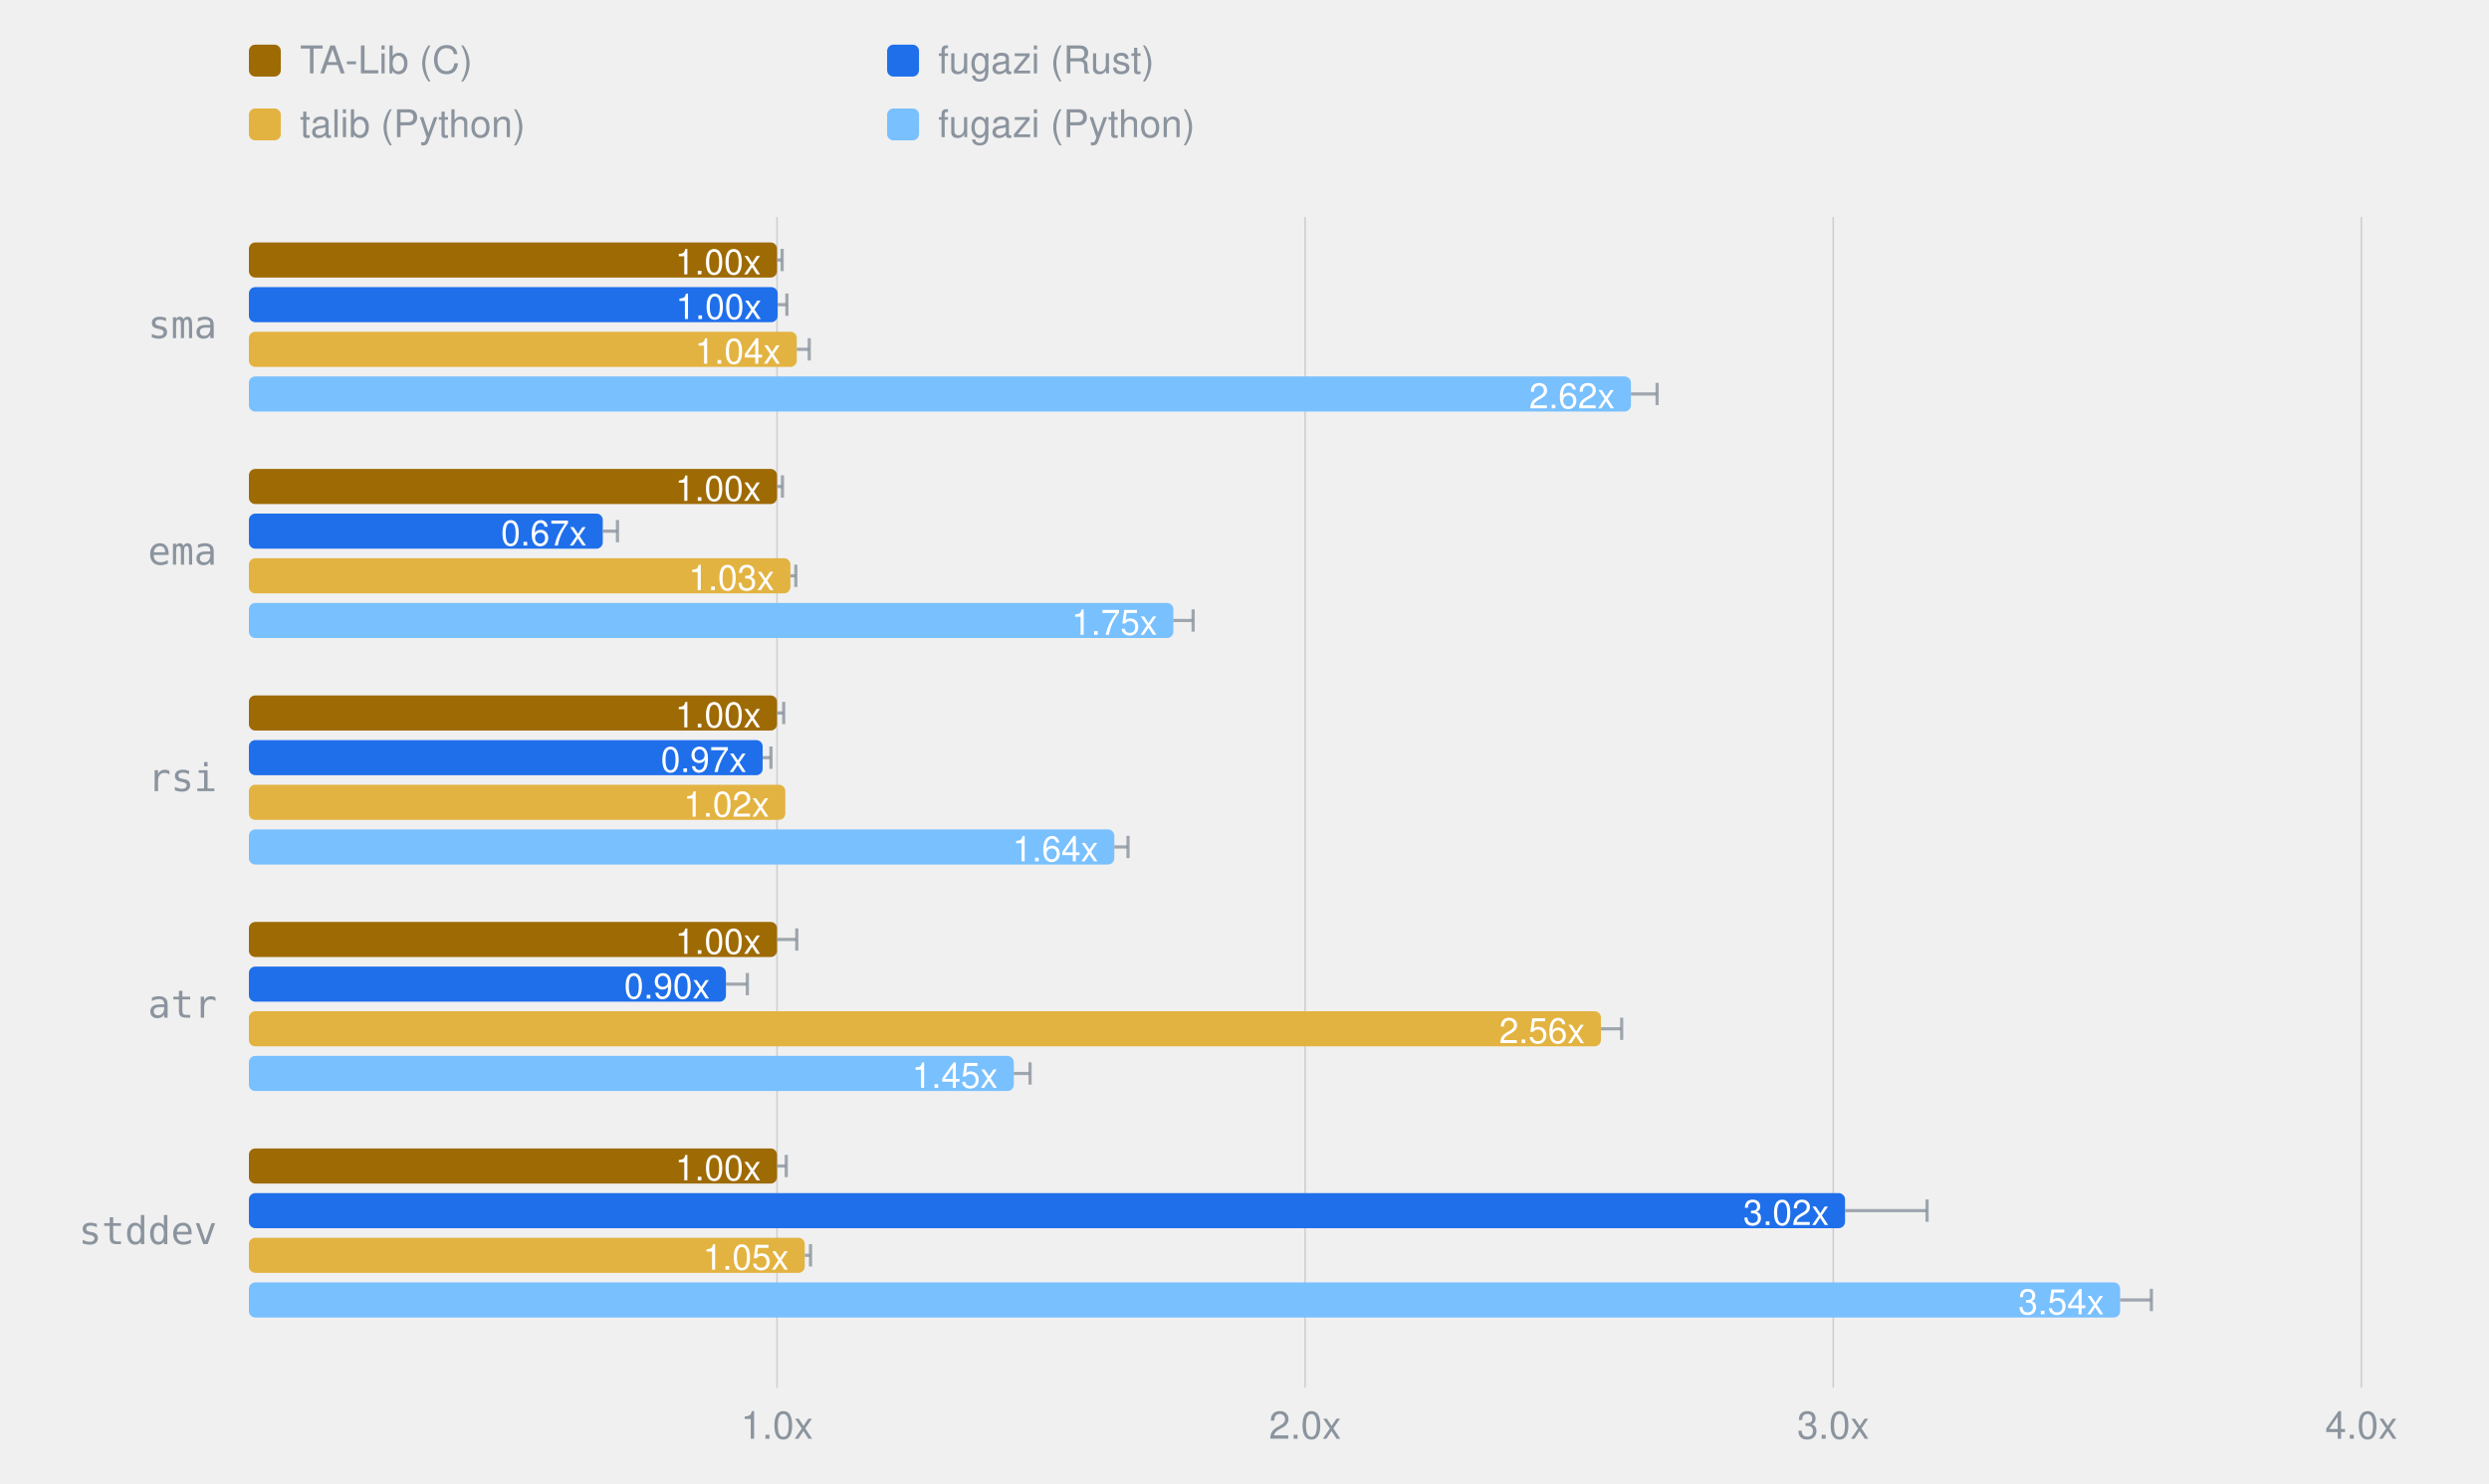
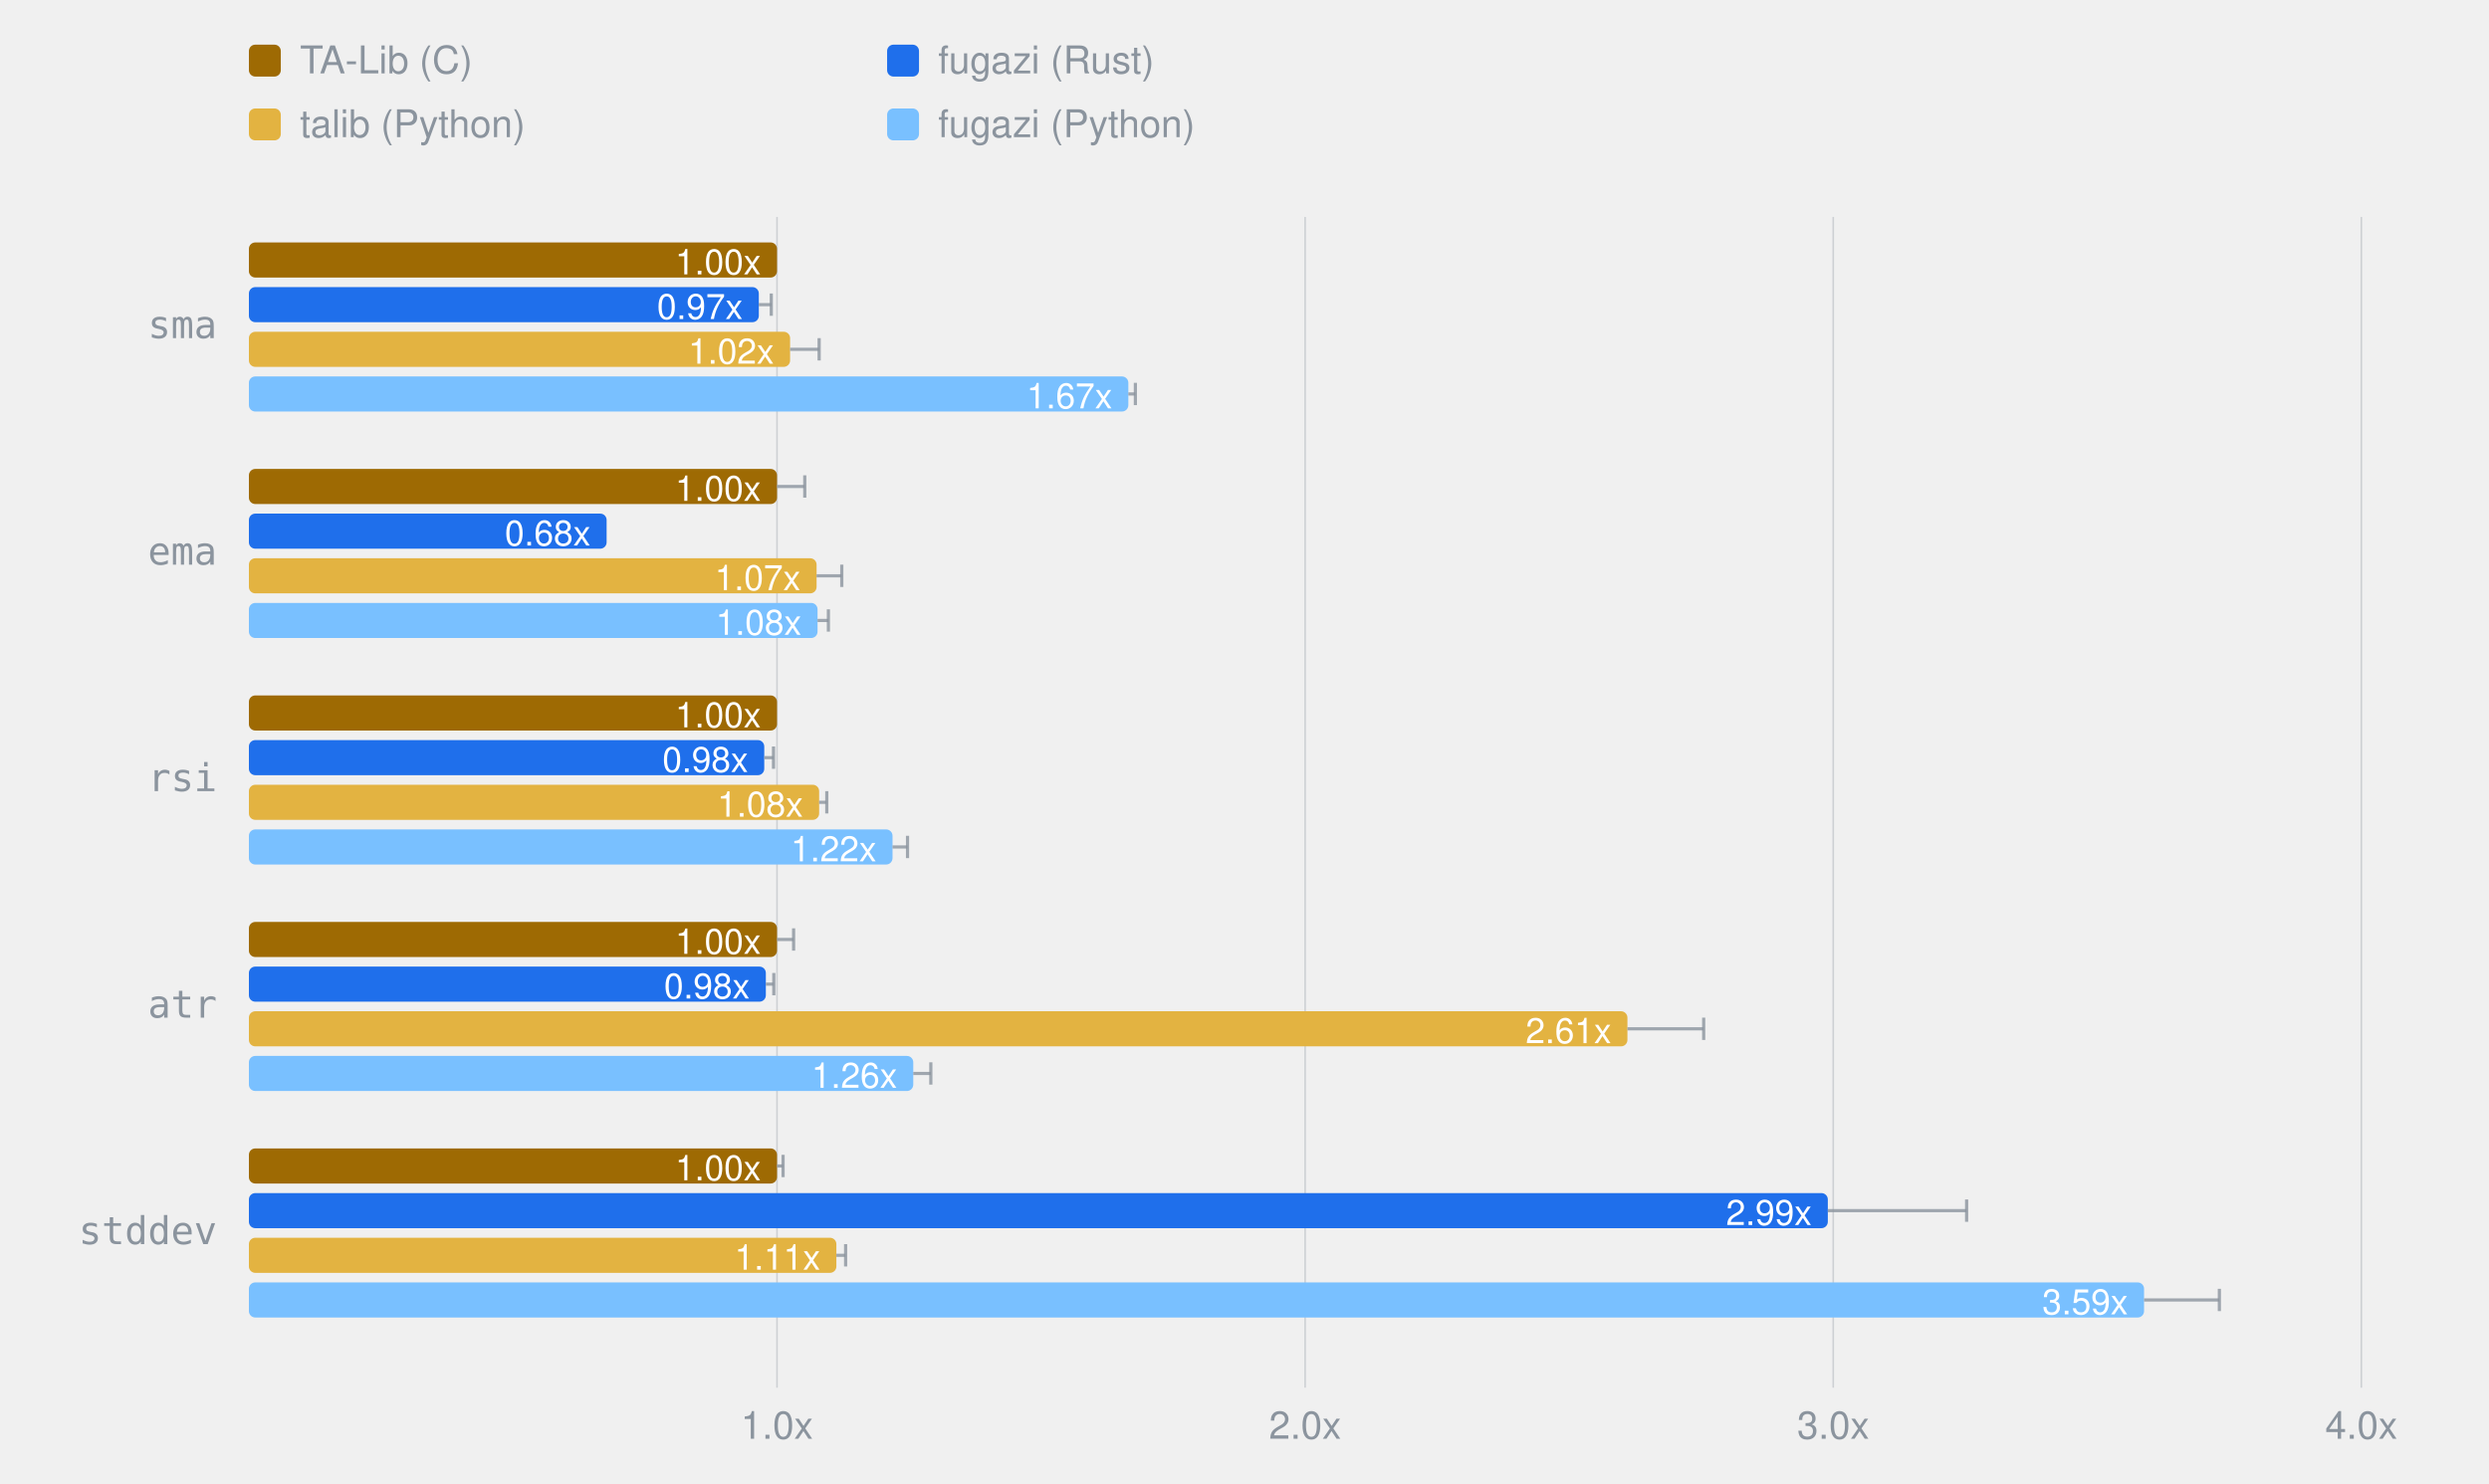
<svg xmlns="http://www.w3.org/2000/svg" width="780" height="465" viewBox="0 0 780 465" font-family="-apple-system,BlinkMacSystemFont,Segoe UI,Helvetica,Arial,sans-serif" font-size="12">
  <rect x="78" y="14" width="10" height="10" rx="2" fill="#9e6a03" />
  <text x="94" y="23" fill="#8b949e">TA-Lib (C)</text>
  <rect x="278" y="14" width="10" height="10" rx="2" fill="#1f6feb" />
  <text x="294" y="23" fill="#8b949e">fugazi (Rust)</text>
  <rect x="78" y="34" width="10" height="10" rx="2" fill="#e3b341" />
  <text x="94" y="43" fill="#8b949e">talib (Python)</text>
  <rect x="278" y="34" width="10" height="10" rx="2" fill="#79c0ff" />
  <text x="294" y="43" fill="#8b949e">fugazi (Python)</text>
  <line x1="243.5" y1="68" x2="243.5" y2="435" stroke="#8b949e" stroke-width="0.5" opacity="0.35" />
  <text x="243.5" y="451" fill="#8b949e" text-anchor="middle">1.0x</text>
  <line x1="409.0" y1="68" x2="409.0" y2="435" stroke="#8b949e" stroke-width="0.5" opacity="0.35" />
  <text x="409.0" y="451" fill="#8b949e" text-anchor="middle">2.0x</text>
  <line x1="574.5" y1="68" x2="574.5" y2="435" stroke="#8b949e" stroke-width="0.5" opacity="0.35" />
  <text x="574.5" y="451" fill="#8b949e" text-anchor="middle">3.0x</text>
  <line x1="740.0" y1="68" x2="740.0" y2="435" stroke="#8b949e" stroke-width="0.5" opacity="0.35" />
  <text x="740.0" y="451" fill="#8b949e" text-anchor="middle">4.0x</text>
  <text x="68" y="106" fill="#8b949e" text-anchor="end" font-family="ui-monospace,SFMono-Regular,Consolas,monospace">sma</text>
  <rect x="78" y="76" width="165.5" height="11" rx="2" fill="#9e6a03" />
-   <line x1="243.5" y1="81.5" x2="245.1" y2="81.5" stroke="#8b949e" stroke-width="1" opacity="0.8" />
-   <line x1="245.1" y1="78.0" x2="245.1" y2="85.0" stroke="#8b949e" stroke-width="1" opacity="0.8" />
  <text x="238.5" y="86" fill="#ffffff" text-anchor="end" font-size="11">1.00x</text>
-   <rect x="78" y="90" width="165.7" height="11" rx="2" fill="#1f6feb" />
-   <line x1="243.7" y1="95.5" x2="246.6" y2="95.5" stroke="#8b949e" stroke-width="1" opacity="0.8" />
-   <line x1="246.6" y1="92.0" x2="246.6" y2="99.0" stroke="#8b949e" stroke-width="1" opacity="0.8" />
-   <text x="238.7" y="100" fill="#ffffff" text-anchor="end" font-size="11">1.00x</text>
-   <rect x="78" y="104" width="171.7" height="11" rx="2" fill="#e3b341" />
-   <line x1="249.7" y1="109.5" x2="253.6" y2="109.5" stroke="#8b949e" stroke-width="1" opacity="0.8" />
-   <line x1="253.6" y1="106.0" x2="253.6" y2="113.0" stroke="#8b949e" stroke-width="1" opacity="0.8" />
-   <text x="244.7" y="114" fill="#ffffff" text-anchor="end" font-size="11">1.04x</text>
-   <rect x="78" y="118" width="433.1" height="11" rx="2" fill="#79c0ff" />
-   <line x1="511.1" y1="123.5" x2="519.3" y2="123.5" stroke="#8b949e" stroke-width="1" opacity="0.8" />
-   <line x1="519.3" y1="120.0" x2="519.3" y2="127.0" stroke="#8b949e" stroke-width="1" opacity="0.8" />
-   <text x="506.1" y="128" fill="#ffffff" text-anchor="end" font-size="11">2.62x</text>
+   <rect x="78" y="90" width="159.8" height="11" rx="2" fill="#1f6feb" />
+   <line x1="237.8" y1="95.5" x2="241.7" y2="95.5" stroke="#8b949e" stroke-width="1" opacity="0.8" />
+   <line x1="241.7" y1="92.0" x2="241.7" y2="99.0" stroke="#8b949e" stroke-width="1" opacity="0.8" />
+   <text x="232.8" y="100" fill="#ffffff" text-anchor="end" font-size="11">0.97x</text>
+   <rect x="78" y="104" width="169.6" height="11" rx="2" fill="#e3b341" />
+   <line x1="247.6" y1="109.5" x2="256.7" y2="109.5" stroke="#8b949e" stroke-width="1" opacity="0.8" />
+   <line x1="256.7" y1="106.0" x2="256.7" y2="113.0" stroke="#8b949e" stroke-width="1" opacity="0.8" />
+   <text x="242.6" y="114" fill="#ffffff" text-anchor="end" font-size="11">1.02x</text>
+   <rect x="78" y="118" width="275.6" height="11" rx="2" fill="#79c0ff" />
+   <line x1="353.6" y1="123.5" x2="355.8" y2="123.5" stroke="#8b949e" stroke-width="1" opacity="0.8" />
+   <line x1="355.8" y1="120.0" x2="355.8" y2="127.0" stroke="#8b949e" stroke-width="1" opacity="0.8" />
+   <text x="348.6" y="128" fill="#ffffff" text-anchor="end" font-size="11">1.67x</text>
  <text x="68" y="177" fill="#8b949e" text-anchor="end" font-family="ui-monospace,SFMono-Regular,Consolas,monospace">ema</text>
  <rect x="78" y="147" width="165.5" height="11" rx="2" fill="#9e6a03" />
-   <line x1="243.5" y1="152.5" x2="245.2" y2="152.5" stroke="#8b949e" stroke-width="1" opacity="0.8" />
-   <line x1="245.2" y1="149.0" x2="245.2" y2="156.0" stroke="#8b949e" stroke-width="1" opacity="0.8" />
+   <line x1="243.5" y1="152.5" x2="252.2" y2="152.5" stroke="#8b949e" stroke-width="1" opacity="0.8" />
+   <line x1="252.2" y1="149.0" x2="252.2" y2="156.0" stroke="#8b949e" stroke-width="1" opacity="0.8" />
  <text x="238.5" y="157" fill="#ffffff" text-anchor="end" font-size="11">1.00x</text>
-   <rect x="78" y="161" width="110.9" height="11" rx="2" fill="#1f6feb" />
-   <line x1="188.9" y1="166.5" x2="193.5" y2="166.5" stroke="#8b949e" stroke-width="1" opacity="0.8" />
-   <line x1="193.5" y1="163.0" x2="193.5" y2="170.0" stroke="#8b949e" stroke-width="1" opacity="0.8" />
-   <text x="183.9" y="171" fill="#ffffff" text-anchor="end" font-size="11">0.67x</text>
-   <rect x="78" y="175" width="169.7" height="11" rx="2" fill="#e3b341" />
-   <line x1="247.7" y1="180.5" x2="249.4" y2="180.5" stroke="#8b949e" stroke-width="1" opacity="0.8" />
-   <line x1="249.4" y1="177.0" x2="249.4" y2="184.0" stroke="#8b949e" stroke-width="1" opacity="0.8" />
-   <text x="242.7" y="185" fill="#ffffff" text-anchor="end" font-size="11">1.03x</text>
-   <rect x="78" y="189" width="289.7" height="11" rx="2" fill="#79c0ff" />
-   <line x1="367.7" y1="194.5" x2="373.9" y2="194.5" stroke="#8b949e" stroke-width="1" opacity="0.8" />
-   <line x1="373.9" y1="191.0" x2="373.9" y2="198.0" stroke="#8b949e" stroke-width="1" opacity="0.8" />
-   <text x="362.7" y="199" fill="#ffffff" text-anchor="end" font-size="11">1.75x</text>
+   <rect x="78" y="161" width="112.1" height="11" rx="2" fill="#1f6feb" />
+   <text x="185.1" y="171" fill="#ffffff" text-anchor="end" font-size="11">0.68x</text>
+   <rect x="78" y="175" width="177.9" height="11" rx="2" fill="#e3b341" />
+   <line x1="255.9" y1="180.5" x2="263.8" y2="180.5" stroke="#8b949e" stroke-width="1" opacity="0.8" />
+   <line x1="263.8" y1="177.0" x2="263.8" y2="184.0" stroke="#8b949e" stroke-width="1" opacity="0.8" />
+   <text x="250.9" y="185" fill="#ffffff" text-anchor="end" font-size="11">1.07x</text>
+   <rect x="78" y="189" width="178.2" height="11" rx="2" fill="#79c0ff" />
+   <line x1="256.2" y1="194.5" x2="259.6" y2="194.5" stroke="#8b949e" stroke-width="1" opacity="0.8" />
+   <line x1="259.6" y1="191.0" x2="259.6" y2="198.0" stroke="#8b949e" stroke-width="1" opacity="0.8" />
+   <text x="251.2" y="199" fill="#ffffff" text-anchor="end" font-size="11">1.08x</text>
  <text x="68" y="248" fill="#8b949e" text-anchor="end" font-family="ui-monospace,SFMono-Regular,Consolas,monospace">rsi</text>
  <rect x="78" y="218" width="165.5" height="11" rx="2" fill="#9e6a03" />
-   <line x1="243.5" y1="223.5" x2="245.6" y2="223.5" stroke="#8b949e" stroke-width="1" opacity="0.8" />
-   <line x1="245.6" y1="220.0" x2="245.6" y2="227.0" stroke="#8b949e" stroke-width="1" opacity="0.8" />
  <text x="238.5" y="228" fill="#ffffff" text-anchor="end" font-size="11">1.00x</text>
-   <rect x="78" y="232" width="161.0" height="11" rx="2" fill="#1f6feb" />
-   <line x1="239.0" y1="237.5" x2="241.6" y2="237.5" stroke="#8b949e" stroke-width="1" opacity="0.8" />
-   <line x1="241.6" y1="234.0" x2="241.6" y2="241.0" stroke="#8b949e" stroke-width="1" opacity="0.8" />
-   <text x="234.0" y="242" fill="#ffffff" text-anchor="end" font-size="11">0.97x</text>
-   <rect x="78" y="246" width="168.1" height="11" rx="2" fill="#e3b341" />
-   <text x="241.1" y="256" fill="#ffffff" text-anchor="end" font-size="11">1.02x</text>
-   <rect x="78" y="260" width="271.2" height="11" rx="2" fill="#79c0ff" />
-   <line x1="349.2" y1="265.5" x2="353.5" y2="265.5" stroke="#8b949e" stroke-width="1" opacity="0.8" />
-   <line x1="353.5" y1="262.0" x2="353.5" y2="269.0" stroke="#8b949e" stroke-width="1" opacity="0.8" />
-   <text x="344.2" y="270" fill="#ffffff" text-anchor="end" font-size="11">1.64x</text>
+   <rect x="78" y="232" width="161.5" height="11" rx="2" fill="#1f6feb" />
+   <line x1="239.5" y1="237.5" x2="242.4" y2="237.5" stroke="#8b949e" stroke-width="1" opacity="0.8" />
+   <line x1="242.4" y1="234.0" x2="242.4" y2="241.0" stroke="#8b949e" stroke-width="1" opacity="0.8" />
+   <text x="234.5" y="242" fill="#ffffff" text-anchor="end" font-size="11">0.98x</text>
+   <rect x="78" y="246" width="178.7" height="11" rx="2" fill="#e3b341" />
+   <line x1="256.7" y1="251.5" x2="259.1" y2="251.5" stroke="#8b949e" stroke-width="1" opacity="0.8" />
+   <line x1="259.1" y1="248.0" x2="259.1" y2="255.0" stroke="#8b949e" stroke-width="1" opacity="0.8" />
+   <text x="251.7" y="256" fill="#ffffff" text-anchor="end" font-size="11">1.08x</text>
+   <rect x="78" y="260" width="201.7" height="11" rx="2" fill="#79c0ff" />
+   <line x1="279.7" y1="265.5" x2="284.4" y2="265.5" stroke="#8b949e" stroke-width="1" opacity="0.8" />
+   <line x1="284.4" y1="262.0" x2="284.4" y2="269.0" stroke="#8b949e" stroke-width="1" opacity="0.8" />
+   <text x="274.7" y="270" fill="#ffffff" text-anchor="end" font-size="11">1.22x</text>
  <text x="68" y="319" fill="#8b949e" text-anchor="end" font-family="ui-monospace,SFMono-Regular,Consolas,monospace">atr</text>
  <rect x="78" y="289" width="165.5" height="11" rx="2" fill="#9e6a03" />
-   <line x1="243.5" y1="294.5" x2="249.7" y2="294.5" stroke="#8b949e" stroke-width="1" opacity="0.8" />
-   <line x1="249.7" y1="291.0" x2="249.7" y2="298.0" stroke="#8b949e" stroke-width="1" opacity="0.8" />
+   <line x1="243.5" y1="294.5" x2="248.7" y2="294.5" stroke="#8b949e" stroke-width="1" opacity="0.8" />
+   <line x1="248.7" y1="291.0" x2="248.7" y2="298.0" stroke="#8b949e" stroke-width="1" opacity="0.8" />
  <text x="238.5" y="299" fill="#ffffff" text-anchor="end" font-size="11">1.00x</text>
-   <rect x="78" y="303" width="149.5" height="11" rx="2" fill="#1f6feb" />
-   <line x1="227.5" y1="308.5" x2="234.2" y2="308.5" stroke="#8b949e" stroke-width="1" opacity="0.8" />
-   <line x1="234.2" y1="305.0" x2="234.2" y2="312.0" stroke="#8b949e" stroke-width="1" opacity="0.8" />
-   <text x="222.5" y="313" fill="#ffffff" text-anchor="end" font-size="11">0.90x</text>
-   <rect x="78" y="317" width="423.7" height="11" rx="2" fill="#e3b341" />
-   <line x1="501.7" y1="322.5" x2="508.2" y2="322.5" stroke="#8b949e" stroke-width="1" opacity="0.8" />
-   <line x1="508.2" y1="319.0" x2="508.2" y2="326.0" stroke="#8b949e" stroke-width="1" opacity="0.8" />
-   <text x="496.7" y="327" fill="#ffffff" text-anchor="end" font-size="11">2.56x</text>
-   <rect x="78" y="331" width="239.7" height="11" rx="2" fill="#79c0ff" />
-   <line x1="317.7" y1="336.5" x2="322.8" y2="336.5" stroke="#8b949e" stroke-width="1" opacity="0.8" />
-   <line x1="322.8" y1="333.0" x2="322.8" y2="340.0" stroke="#8b949e" stroke-width="1" opacity="0.8" />
-   <text x="312.7" y="341" fill="#ffffff" text-anchor="end" font-size="11">1.45x</text>
+   <rect x="78" y="303" width="162.0" height="11" rx="2" fill="#1f6feb" />
+   <line x1="240.0" y1="308.5" x2="242.5" y2="308.5" stroke="#8b949e" stroke-width="1" opacity="0.8" />
+   <line x1="242.5" y1="305.0" x2="242.5" y2="312.0" stroke="#8b949e" stroke-width="1" opacity="0.8" />
+   <text x="235.0" y="313" fill="#ffffff" text-anchor="end" font-size="11">0.98x</text>
+   <rect x="78" y="317" width="432.0" height="11" rx="2" fill="#e3b341" />
+   <line x1="510.0" y1="322.5" x2="533.9" y2="322.5" stroke="#8b949e" stroke-width="1" opacity="0.8" />
+   <line x1="533.9" y1="319.0" x2="533.9" y2="326.0" stroke="#8b949e" stroke-width="1" opacity="0.8" />
+   <text x="505.0" y="327" fill="#ffffff" text-anchor="end" font-size="11">2.61x</text>
+   <rect x="78" y="331" width="208.2" height="11" rx="2" fill="#79c0ff" />
+   <line x1="286.2" y1="336.5" x2="291.7" y2="336.5" stroke="#8b949e" stroke-width="1" opacity="0.8" />
+   <line x1="291.7" y1="333.0" x2="291.7" y2="340.0" stroke="#8b949e" stroke-width="1" opacity="0.8" />
+   <text x="281.2" y="341" fill="#ffffff" text-anchor="end" font-size="11">1.26x</text>
  <text x="68" y="390" fill="#8b949e" text-anchor="end" font-family="ui-monospace,SFMono-Regular,Consolas,monospace">stddev</text>
  <rect x="78" y="360" width="165.5" height="11" rx="2" fill="#9e6a03" />
-   <line x1="243.5" y1="365.5" x2="246.4" y2="365.5" stroke="#8b949e" stroke-width="1" opacity="0.8" />
-   <line x1="246.4" y1="362.0" x2="246.4" y2="369.0" stroke="#8b949e" stroke-width="1" opacity="0.8" />
+   <line x1="243.5" y1="365.5" x2="245.4" y2="365.5" stroke="#8b949e" stroke-width="1" opacity="0.8" />
+   <line x1="245.4" y1="362.0" x2="245.4" y2="369.0" stroke="#8b949e" stroke-width="1" opacity="0.8" />
  <text x="238.5" y="370" fill="#ffffff" text-anchor="end" font-size="11">1.00x</text>
-   <rect x="78" y="374" width="500.2" height="11" rx="2" fill="#1f6feb" />
-   <line x1="578.2" y1="379.5" x2="603.9" y2="379.5" stroke="#8b949e" stroke-width="1" opacity="0.8" />
-   <line x1="603.9" y1="376.0" x2="603.9" y2="383.0" stroke="#8b949e" stroke-width="1" opacity="0.8" />
-   <text x="573.2" y="384" fill="#ffffff" text-anchor="end" font-size="11">3.02x</text>
-   <rect x="78" y="388" width="174.2" height="11" rx="2" fill="#e3b341" />
-   <line x1="252.2" y1="393.5" x2="254.0" y2="393.5" stroke="#8b949e" stroke-width="1" opacity="0.8" />
-   <line x1="254.0" y1="390.0" x2="254.0" y2="397.0" stroke="#8b949e" stroke-width="1" opacity="0.8" />
-   <text x="247.2" y="398" fill="#ffffff" text-anchor="end" font-size="11">1.05x</text>
-   <rect x="78" y="402" width="586.4" height="11" rx="2" fill="#79c0ff" />
-   <line x1="664.4" y1="407.5" x2="674.2" y2="407.5" stroke="#8b949e" stroke-width="1" opacity="0.8" />
-   <line x1="674.2" y1="404.0" x2="674.2" y2="411.0" stroke="#8b949e" stroke-width="1" opacity="0.8" />
-   <text x="659.4" y="412" fill="#ffffff" text-anchor="end" font-size="11">3.54x</text>
+   <rect x="78" y="374" width="494.8" height="11" rx="2" fill="#1f6feb" />
+   <line x1="572.8" y1="379.5" x2="616.3" y2="379.5" stroke="#8b949e" stroke-width="1" opacity="0.8" />
+   <line x1="616.3" y1="376.0" x2="616.3" y2="383.0" stroke="#8b949e" stroke-width="1" opacity="0.8" />
+   <text x="567.8" y="384" fill="#ffffff" text-anchor="end" font-size="11">2.99x</text>
+   <rect x="78" y="388" width="184.1" height="11" rx="2" fill="#e3b341" />
+   <line x1="262.1" y1="393.5" x2="265.0" y2="393.5" stroke="#8b949e" stroke-width="1" opacity="0.8" />
+   <line x1="265.0" y1="390.0" x2="265.0" y2="397.0" stroke="#8b949e" stroke-width="1" opacity="0.8" />
+   <text x="257.1" y="398" fill="#ffffff" text-anchor="end" font-size="11">1.11x</text>
+   <rect x="78" y="402" width="593.9" height="11" rx="2" fill="#79c0ff" />
+   <line x1="671.9" y1="407.5" x2="695.5" y2="407.5" stroke="#8b949e" stroke-width="1" opacity="0.8" />
+   <line x1="695.5" y1="404.0" x2="695.5" y2="411.0" stroke="#8b949e" stroke-width="1" opacity="0.8" />
+   <text x="666.9" y="412" fill="#ffffff" text-anchor="end" font-size="11">3.59x</text>
</svg>
